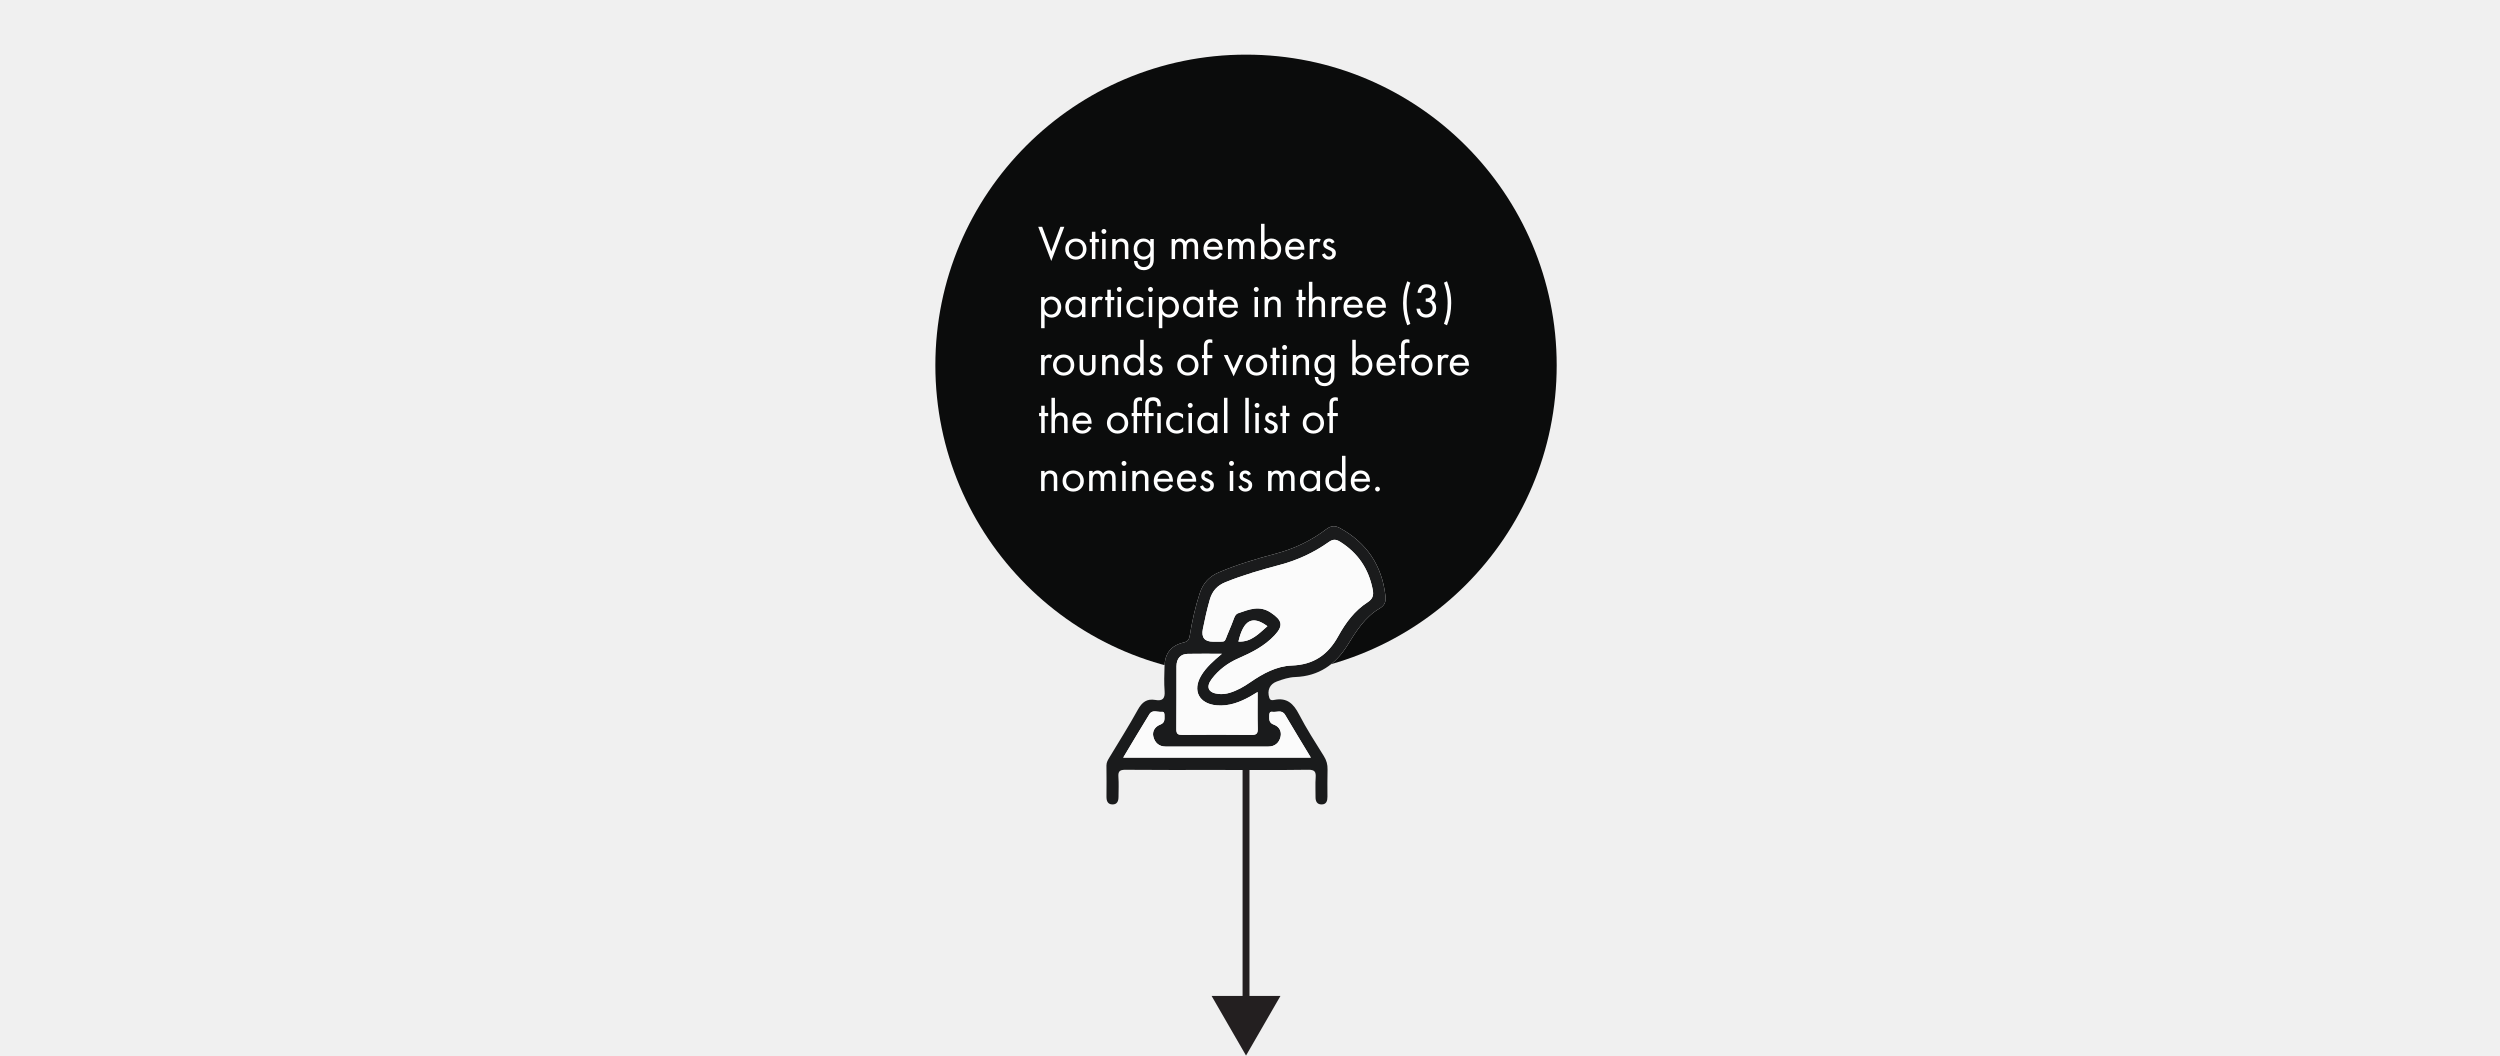
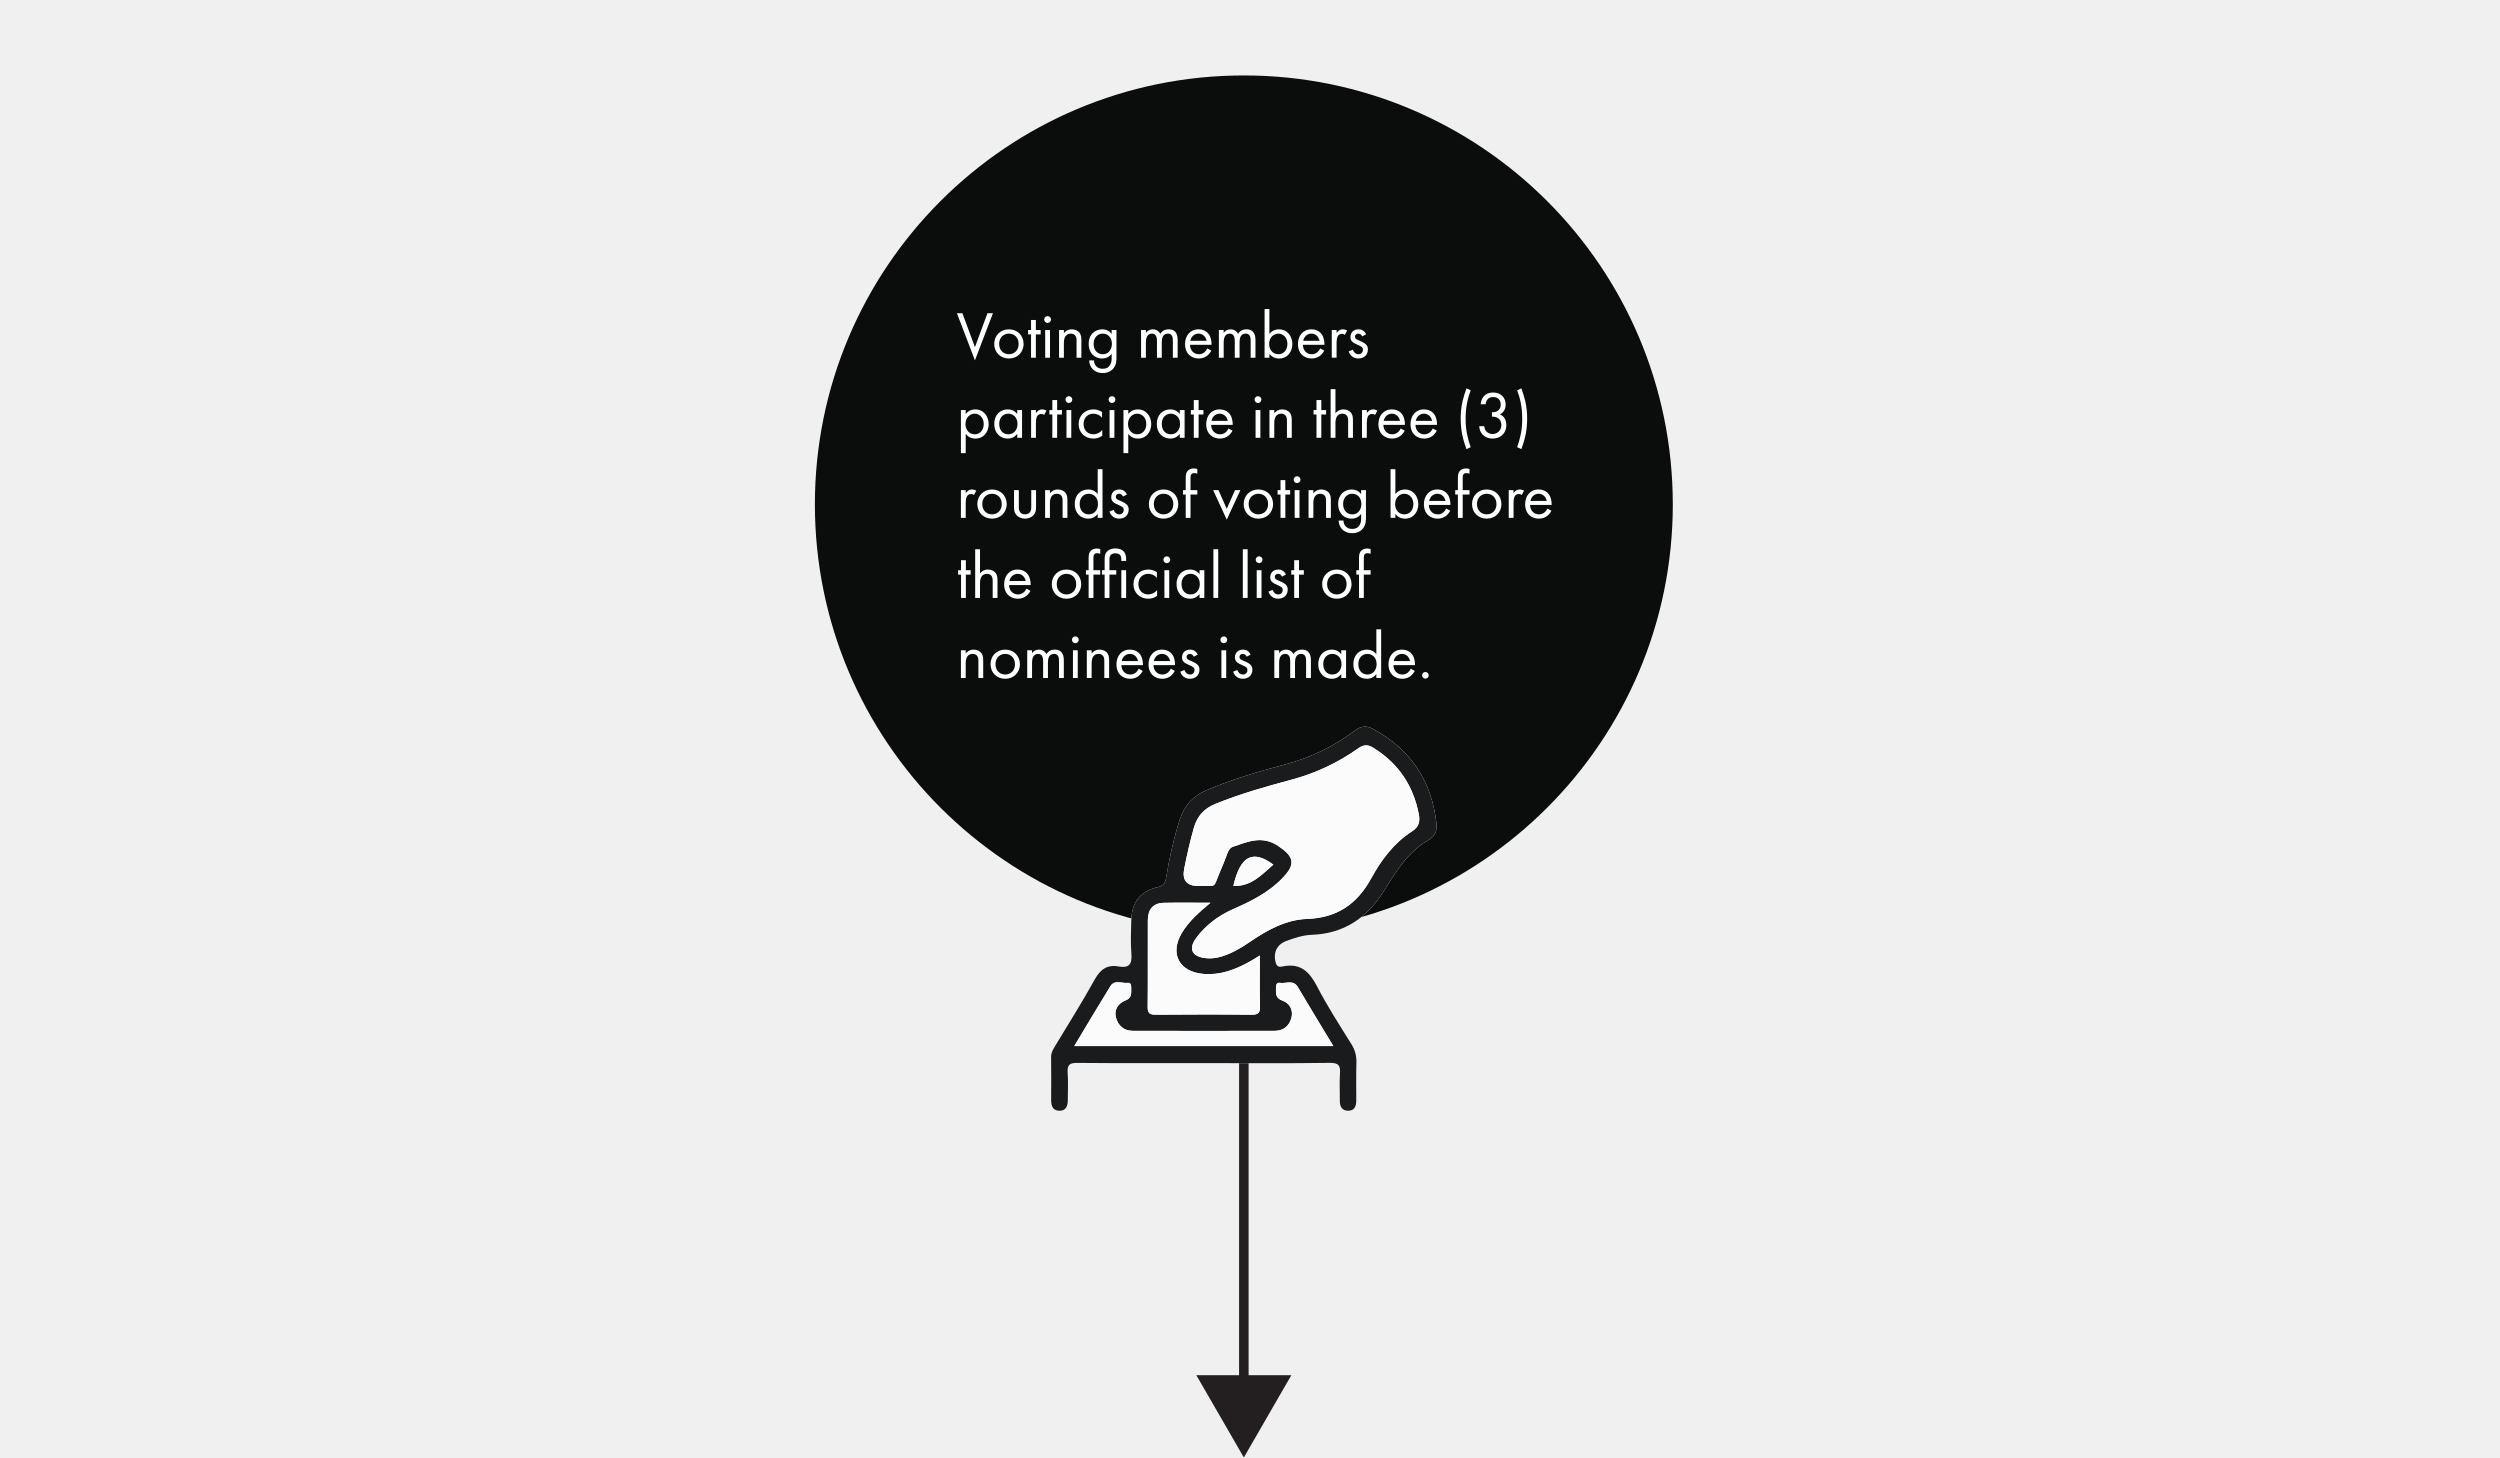
- <svg xmlns="http://www.w3.org/2000/svg" id="Layer_1" data-name="Layer 1" viewBox="0 0 724.248 305.797">
+ <svg xmlns="http://www.w3.org/2000/svg" id="Layer_1" data-name="Layer 1" viewBox="100 0 524.529 305.797">
  <g>
    <line x1="360.973" y1="121.376" x2="360.973" y2="291.444" fill="none" stroke="#231f20" stroke-miterlimit="10" stroke-width="2" />
    <polygon points="351 288.526 360.973 305.797 370.945 288.526 351 288.526" fill="#231f20" />
  </g>
  <circle cx="360.973" cy="105.828" r="90" fill="#0b0c0c" />
  <g>
    <path d="M352.605,223.055c8.783,0,17.567,.074,26.348-.057,1.942-.029,2.315,.596,2.189,2.305-.135,1.839-.01,3.696-.037,5.544-.019,1.25,.403,2.203,1.765,2.201,1.41-.003,1.701-1.058,1.699-2.254-.005-2.619-.044-5.239,.028-7.857,.039-1.438-.293-2.659-1.071-3.901-2.487-3.977-5.039-7.933-7.191-12.092-1.586-3.065-3.465-4.921-7.124-4.195-.503,.1-1.206,.279-1.491-.613-.677-2.117,.105-3.943,2.162-4.705,1.734-.643,3.499-1.229,5.366-1.297,6.755-.243,11.626-3.598,15.099-9.184,2.531-4.072,5.035-8.172,9.309-10.673,1.52-.89,1.904-2.002,1.718-3.619-1.017-8.829-5.387-15.379-13.181-19.667-1.454-.8-2.606-.72-3.989,.33-4.392,3.335-9.28,5.66-14.648,7.085-5.568,1.479-11.096,3.121-16.422,5.389-2.829,1.205-4.601,3.132-5.558,6.04-1.328,4.036-2.226,8.163-2.912,12.338-.19,1.153-.559,1.671-1.736,1.953-3.689,.884-5.465,3.135-5.569,6.899-.066,2.386-.164,4.788,.024,7.161,.169,2.123-.546,2.972-2.637,2.591-2.474-.451-3.901,.62-5.105,2.804-2.598,4.713-5.484,9.267-8.263,13.878-.438,.726-.856,1.414-.844,2.33,.042,3.004,.029,6.009,.01,9.013-.008,1.223,.347,2.221,1.721,2.247,1.396,.026,1.771-.997,1.775-2.202,.007-1.926,.108-3.86-.03-5.776-.115-1.604,.366-2.079,2.018-2.063,8.859,.085,17.72,.04,26.58,.046Z" fill="#fefefe" />
    <path d="M352.605,223.053c-8.86-.003-17.72,.042-26.58-.043-1.652-.016-2.133,.459-2.018,2.063,.138,1.916,.036,3.85,.03,5.776-.004,1.205-.38,2.228-1.775,2.202-1.374-.026-1.729-1.024-1.721-2.247,.019-3.004,.031-6.009-.01-9.013-.013-.917,.406-1.604,.844-2.33,2.779-4.612,5.665-9.166,8.263-13.878,1.204-2.184,2.631-3.255,5.105-2.804,2.091,.381,2.806-.467,2.637-2.591-.189-2.373-.09-4.774-.024-7.161,.104-3.764,1.881-6.015,5.569-6.899,1.178-.282,1.547-.8,1.736-1.953,.686-4.174,1.584-8.302,2.912-12.338,.957-2.908,2.729-4.835,5.558-6.04,5.327-2.268,10.854-3.91,16.422-5.389,5.368-1.425,10.256-3.75,14.648-7.085,1.383-1.05,2.535-1.13,3.989-.33,7.794,4.288,12.164,10.838,13.181,19.667,.186,1.617-.198,2.729-1.718,3.619-4.274,2.501-6.778,6.602-9.309,10.673-3.473,5.586-8.343,8.941-15.099,9.184-1.867,.067-3.632,.654-5.366,1.297-2.057,.762-2.839,2.588-2.162,4.705,.285,.892,.989,.713,1.491,.613,3.659-.727,5.538,1.13,7.124,4.195,2.152,4.158,4.704,8.115,7.191,12.092,.777,1.243,1.11,2.463,1.071,3.901-.071,2.617-.033,5.238-.028,7.857,.002,1.195-.288,2.251-1.699,2.254-1.362,.003-1.784-.951-1.765-2.201,.028-1.849-.098-3.706,.037-5.544,.126-1.709-.247-2.334-2.189-2.305-8.781,.131-17.565,.057-26.348,.055Zm-1.177-37.164c4.186-.125,2.94,.675,4.569-3.033,.525-1.195,1-2.414,1.453-3.639,.25-.676,.546-1.325,1.25-1.565,3.138-1.069,6.13-2.412,9.503-.143,3.216,2.163,3.705,3.711,1.038,6.554-2.903,3.096-6.61,4.975-10.43,6.642-3.099,1.352-5.724,3.309-7.763,5.992-1.798,2.368-.995,4.052,2.009,4.345,1.076,.105,2.13-.021,3.187-.342,2.166-.658,4.083-1.761,5.927-3.034,3.657-2.524,7.646-4.707,12.052-4.863,6.358-.226,10.522-3.153,13.459-8.498,2.13-3.878,4.756-7.419,8.528-9.848,1.522-.98,1.769-2.078,1.465-3.647-1.161-5.986-4.263-10.614-9.454-13.86-1.177-.736-2.033-.802-3.262,.07-4.293,3.045-8.993,5.244-14.119,6.608-5.342,1.421-10.662,2.946-15.808,5.024-2.409,.973-3.85,2.581-4.561,5.079-.801,2.815-1.441,5.657-2.009,8.522q-.723,3.643,2.964,3.636Zm12.905,14.587c-.919,.554-1.546,.961-2.2,1.321-3.007,1.659-6.142,2.85-9.667,2.543-5.111-.445-7.101-4.287-4.477-8.643,1.433-2.379,3.49-4.195,5.983-6.289-3.61,0-6.73-.048-9.848,.017-2.111,.044-3.284,1.324-3.297,3.594-.034,6.082,.039,12.165-.035,18.246-.017,1.396,.499,1.637,1.733,1.628,6.698-.05,13.397-.07,20.095,.008,1.498,.017,1.779-.512,1.742-1.868-.093-3.384-.031-6.773-.031-10.557Zm15.415,18.998c-2.604-4.317-5.054-8.31-7.428-12.347-.976-1.66-2.479-.703-3.741-.912-.725-.12-.868,.425-.865,1.037,.004,1.131-.193,2.148,1.378,2.702,1.437,.507,2.296,1.897,1.872,3.56-.447,1.75-1.693,2.763-3.519,2.768-9.936,.028-19.871,.024-29.807-.001-1.86-.005-3.064-1.115-3.505-2.812-.426-1.64,.497-2.979,1.934-3.527,1.428-.544,1.28-1.51,1.276-2.564-.002-.535,.013-1.242-.75-1.156-1.221,.138-2.738-.731-3.615,.685-2.532,4.089-4.975,8.232-7.579,12.565h54.348Zm-20.978-33.606c3.746,.177,5.921-2.33,8.393-4.458-4.35-3.21-6.931-1.824-8.393,4.458Z" fill="#1a1b1c" />
    <path d="M351.429,185.888q-3.681,.007-2.964-3.636c.568-2.864,1.208-5.707,2.009-8.522,.711-2.498,2.152-4.106,4.561-5.079,5.146-2.078,10.465-3.603,15.808-5.024,5.126-1.364,9.826-3.563,14.119-6.608,1.229-.872,2.085-.806,3.262-.07,5.191,3.246,8.293,7.874,9.454,13.86,.304,1.569,.058,2.666-1.465,3.647-3.772,2.429-6.398,5.971-8.528,9.848-2.936,5.345-7.101,8.273-13.459,8.498-4.406,.156-8.395,2.338-12.052,4.863-1.844,1.273-3.761,2.376-5.927,3.034-1.057,.321-2.111,.447-3.187,.342-3.004-.293-3.808-1.978-2.009-4.345,2.038-2.683,4.664-4.64,7.763-5.992,3.819-1.667,7.527-3.546,10.43-6.642,2.666-2.844,2.177-4.392-1.038-6.554-3.373-2.269-6.365-.926-9.503,.143-.704,.24-1.001,.889-1.25,1.565-.452,1.225-.927,2.444-1.453,3.639-1.63,3.708-.383,2.909-4.569,3.033Z" fill="#fbfbfb" />
    <path d="M364.333,200.475c0,3.784-.062,7.173,.031,10.557,.037,1.357-.244,1.886-1.742,1.868-6.698-.078-13.397-.058-20.095-.008-1.234,.009-1.75-.232-1.733-1.628,.074-6.081,.001-12.164,.035-18.246,.013-2.27,1.186-3.55,3.297-3.594,3.118-.065,6.238-.017,9.848-.017-2.493,2.094-4.55,3.909-5.983,6.289-2.624,4.356-.634,8.197,4.477,8.643,3.525,.307,6.66-.884,9.667-2.543,.653-.36,1.28-.767,2.2-1.321Z" fill="#fbfbfb" />
    <path d="M379.748,219.473h-54.348c2.604-4.333,5.047-8.476,7.579-12.565,.877-1.416,2.394-.547,3.615-.685,.762-.086,.748,.621,.75,1.156,.004,1.053,.152,2.019-1.276,2.564-1.437,.548-2.361,1.887-1.934,3.527,.441,1.697,1.646,2.807,3.505,2.812,9.936,.025,19.871,.029,29.807,.001,1.826-.005,3.072-1.018,3.519-2.768,.424-1.663-.435-3.053-1.872-3.56-1.571-.555-1.373-1.571-1.378-2.702-.002-.612,.141-1.157,.865-1.037,1.261,.209,2.764-.748,3.741,.912,2.374,4.037,4.824,8.03,7.428,12.347Z" fill="#fbfbfb" />
    <path d="M358.77,185.868c1.462-6.282,4.043-7.669,8.393-4.458-2.472,2.128-4.646,4.635-8.393,4.458Z" fill="#fbfbfb" />
  </g>
  <g>
    <path d="M301.919,65.708l2.634,7.13,2.633-7.13h1.148l-3.781,9.903-3.782-9.903h1.148Z" fill="#fff" />
    <path d="M308.597,72.165c0-1.765,1.303-3.067,3.082-3.067s3.082,1.303,3.082,3.067-1.317,3.054-3.082,3.054-3.082-1.289-3.082-3.054Zm1.037,0c0,1.429,1.009,2.157,2.045,2.157,1.051,0,2.045-.742,2.045-2.157,0-1.429-.98-2.171-2.045-2.171s-2.045,.756-2.045,2.171Z" fill="#fff" />
    <path d="M317.334,70.162v4.889h-1.009v-4.889h-.616v-.925h.616v-2.101h1.009v2.101h1.009v.925h-1.009Z" fill="#fff" />
    <path d="M319.798,66.324c.392,0,.714,.322,.714,.714,0,.393-.322,.715-.714,.715-.393,0-.715-.322-.715-.715,0-.392,.322-.714,.715-.714Zm.504,2.913v5.813h-1.009v-5.813h1.009Z" fill="#fff" />
    <path d="M322.205,69.237h1.009v.673c.183-.238,.7-.812,1.667-.812,.687,0,1.316,.28,1.667,.799,.294,.434,.336,.91,.336,1.555v3.6h-1.009v-3.572c0-.35-.027-.756-.266-1.064-.196-.252-.504-.42-.952-.42-.351,0-.729,.098-1.023,.448-.392,.462-.42,1.148-.42,1.568v3.04h-1.009v-5.813Z" fill="#fff" />
    <path d="M333.24,69.237h1.008v5.674c0,.63,0,1.526-.56,2.283-.435,.588-1.233,1.078-2.325,1.078-.995,0-1.682-.393-2.073-.784-.393-.393-.757-1.022-.757-1.877h.995c0,.49,.195,.924,.448,1.204,.42,.463,.952,.561,1.4,.561,.714,0,1.205-.252,1.541-.812,.294-.477,.322-.994,.322-1.484v-.841c-.337,.435-.967,.98-1.989,.98-.854,0-1.541-.336-1.989-.784-.393-.393-.841-1.121-.841-2.298,0-1.134,.421-1.835,.841-2.255,.49-.477,1.205-.784,1.989-.784,.854,0,1.526,.364,1.989,.967v-.827Zm-3.194,1.303c-.49,.505-.588,1.121-.588,1.597,0,.505,.098,1.191,.658,1.709,.322,.295,.715,.477,1.247,.477s.952-.168,1.274-.49c.393-.378,.658-.994,.658-1.681s-.252-1.289-.616-1.639c-.322-.322-.799-.519-1.316-.519-.616,0-1.037,.266-1.317,.546Z" fill="#fff" />
    <path d="M339.411,69.237h1.009v.616c.322-.476,.826-.756,1.443-.756,1.05,0,1.471,.742,1.582,.938,.561-.883,1.359-.938,1.751-.938,1.724,0,1.892,1.442,1.892,2.27v3.684h-1.009v-3.53c0-.658-.084-1.526-1.036-1.526-1.163,0-1.289,1.12-1.289,1.821v3.235h-1.009v-3.446c0-.406,.015-1.61-1.051-1.61-1.148,0-1.274,1.19-1.274,1.891v3.166h-1.009v-5.813Z" fill="#fff" />
    <path d="M354.156,73.566c-.168,.321-.42,.672-.715,.938-.532,.476-1.19,.714-1.933,.714-1.4,0-2.872-.883-2.872-3.039,0-1.737,1.065-3.082,2.816-3.082,1.134,0,1.849,.561,2.198,1.064,.364,.519,.575,1.415,.547,2.186h-4.524c.014,1.204,.841,1.975,1.849,1.975,.477,0,.854-.14,1.19-.42,.267-.225,.477-.519,.603-.799l.841,.463Zm-.995-2.06c-.168-.91-.854-1.513-1.708-1.513s-1.556,.645-1.709,1.513h3.417Z" fill="#fff" />
    <path d="M355.734,69.237h1.009v.616c.322-.476,.826-.756,1.443-.756,1.05,0,1.471,.742,1.582,.938,.561-.883,1.359-.938,1.751-.938,1.724,0,1.892,1.442,1.892,2.27v3.684h-1.009v-3.53c0-.658-.084-1.526-1.036-1.526-1.163,0-1.289,1.12-1.289,1.821v3.235h-1.009v-3.446c0-.406,.015-1.61-1.051-1.61-1.148,0-1.274,1.19-1.274,1.891v3.166h-1.009v-5.813Z" fill="#fff" />
    <path d="M366.333,75.051h-1.009v-10.212h1.009v5.211c.687-.854,1.569-.952,1.989-.952,1.821,0,2.829,1.513,2.829,3.082,0,1.597-1.022,3.039-2.787,3.039-.938,0-1.597-.42-2.031-.98v.812Zm3.782-2.871c0-1.43-.967-2.186-1.905-2.186s-1.933,.771-1.933,2.171c0,1.19,.756,2.157,1.947,2.157,1.176,0,1.891-.98,1.891-2.143Z" fill="#fff" />
    <path d="M377.844,73.566c-.168,.321-.42,.672-.715,.938-.532,.476-1.19,.714-1.933,.714-1.4,0-2.872-.883-2.872-3.039,0-1.737,1.065-3.082,2.816-3.082,1.134,0,1.849,.561,2.198,1.064,.364,.519,.575,1.415,.547,2.186h-4.524c.014,1.204,.841,1.975,1.849,1.975,.477,0,.854-.14,1.19-.42,.267-.225,.477-.519,.603-.799l.841,.463Zm-.995-2.06c-.168-.91-.854-1.513-1.708-1.513s-1.556,.645-1.709,1.513h3.417Z" fill="#fff" />
    <path d="M379.422,69.237h1.009v.631c.099-.154,.532-.771,1.316-.771,.309,0,.645,.112,.896,.238l-.476,.91c-.225-.154-.435-.196-.589-.196-.406,0-.658,.168-.812,.364-.168,.225-.336,.616-.336,1.569v3.067h-1.009v-5.813Z" fill="#fff" />
    <path d="M385.807,70.582c-.14-.336-.435-.588-.812-.588-.364,0-.7,.21-.7,.658,0,.42,.28,.546,.938,.826,.841,.351,1.232,.616,1.457,.896,.252,.309,.308,.616,.308,.938,0,1.219-.882,1.905-2.003,1.905-.238,0-1.541-.028-2.031-1.484l.869-.364c.111,.308,.448,.952,1.177,.952,.658,0,.952-.49,.952-.925,0-.546-.393-.728-.938-.966-.7-.309-1.148-.532-1.415-.854-.224-.28-.266-.561-.266-.854,0-1.022,.714-1.625,1.694-1.625,.309,0,1.135,.056,1.597,1.051l-.826,.434Z" fill="#fff" />
    <path d="M302.619,95.072h-1.009v-9.035h1.009v.812c.687-.854,1.569-.952,1.989-.952,1.821,0,2.829,1.513,2.829,3.082,0,1.597-1.022,3.039-2.787,3.039-.938,0-1.597-.42-2.031-.98v4.034Zm3.782-6.093c0-1.43-.967-2.186-1.905-2.186s-1.933,.771-1.933,2.171c0,1.19,.756,2.157,1.947,2.157,1.176,0,1.891-.98,1.891-2.143Z" fill="#fff" />
    <path d="M313.43,86.037h1.008v5.813h-1.008v-.812c-.337,.435-.967,.98-1.989,.98-1.471,0-2.83-1.036-2.83-3.081,0-2.004,1.345-3.04,2.83-3.04,1.12,0,1.723,.616,1.989,.967v-.827Zm-3.782,2.9c0,1.246,.7,2.185,1.905,2.185,1.232,0,1.933-1.022,1.933-2.171,0-1.499-1.036-2.157-1.933-2.157-.995,0-1.905,.729-1.905,2.144Z" fill="#fff" />
    <path d="M316.339,86.037h1.009v.631c.099-.154,.532-.771,1.316-.771,.309,0,.645,.112,.896,.238l-.476,.91c-.225-.154-.435-.196-.589-.196-.406,0-.658,.168-.812,.364-.168,.225-.336,.616-.336,1.569v3.067h-1.009v-5.813Z" fill="#fff" />
    <path d="M321.8,86.962v4.889h-1.009v-4.889h-.616v-.925h.616v-2.101h1.009v2.101h1.009v.925h-1.009Z" fill="#fff" />
    <path d="M324.264,83.124c.392,0,.714,.322,.714,.714,0,.393-.322,.715-.714,.715-.393,0-.715-.322-.715-.715,0-.392,.322-.714,.715-.714Zm.504,2.913v5.813h-1.009v-5.813h1.009Z" fill="#fff" />
    <path d="M331.224,87.662c-.532-.672-1.303-.868-1.821-.868-1.078,0-2.059,.756-2.059,2.171s1.009,2.157,2.045,2.157c.603,0,1.345-.266,1.877-.91v1.204c-.63,.463-1.303,.603-1.849,.603-1.808,0-3.11-1.288-3.11-3.039,0-1.779,1.317-3.082,3.11-3.082,.924,0,1.526,.364,1.807,.561v1.204Z" fill="#fff" />
    <path d="M333.308,83.124c.392,0,.714,.322,.714,.714,0,.393-.322,.715-.714,.715-.393,0-.715-.322-.715-.715,0-.392,.322-.714,.715-.714Zm.504,2.913v5.813h-1.009v-5.813h1.009Z" fill="#fff" />
    <path d="M336.724,95.072h-1.009v-9.035h1.009v.812c.687-.854,1.569-.952,1.989-.952,1.821,0,2.829,1.513,2.829,3.082,0,1.597-1.022,3.039-2.787,3.039-.938,0-1.597-.42-2.031-.98v4.034Zm3.782-6.093c0-1.43-.967-2.186-1.905-2.186s-1.933,.771-1.933,2.171c0,1.19,.756,2.157,1.947,2.157,1.176,0,1.891-.98,1.891-2.143Z" fill="#fff" />
    <path d="M347.534,86.037h1.008v5.813h-1.008v-.812c-.337,.435-.967,.98-1.989,.98-1.471,0-2.83-1.036-2.83-3.081,0-2.004,1.345-3.04,2.83-3.04,1.12,0,1.723,.616,1.989,.967v-.827Zm-3.782,2.9c0,1.246,.7,2.185,1.905,2.185,1.232,0,1.933-1.022,1.933-2.171,0-1.499-1.036-2.157-1.933-2.157-.995,0-1.905,.729-1.905,2.144Z" fill="#fff" />
    <path d="M351.48,86.962v4.889h-1.009v-4.889h-.616v-.925h.616v-2.101h1.009v2.101h1.009v.925h-1.009Z" fill="#fff" />
    <path d="M358.595,90.366c-.168,.321-.42,.672-.715,.938-.532,.476-1.19,.714-1.933,.714-1.4,0-2.872-.883-2.872-3.039,0-1.737,1.065-3.082,2.816-3.082,1.134,0,1.849,.561,2.199,1.064,.363,.519,.574,1.415,.546,2.186h-4.524c.014,1.204,.84,1.975,1.849,1.975,.477,0,.854-.14,1.19-.42,.267-.225,.477-.519,.603-.799l.841,.463Zm-.995-2.06c-.168-.91-.854-1.513-1.708-1.513-.854,0-1.556,.645-1.709,1.513h3.417Z" fill="#fff" />
    <path d="M363.939,83.124c.392,0,.714,.322,.714,.714,0,.393-.322,.715-.714,.715-.393,0-.715-.322-.715-.715,0-.392,.322-.714,.715-.714Zm.504,2.913v5.813h-1.009v-5.813h1.009Z" fill="#fff" />
    <path d="M366.347,86.037h1.009v.673c.183-.238,.7-.812,1.667-.812,.687,0,1.316,.28,1.667,.798,.294,.435,.336,.911,.336,1.556v3.6h-1.009v-3.572c0-.35-.027-.756-.266-1.064-.196-.252-.504-.42-.952-.42-.351,0-.729,.098-1.023,.448-.392,.462-.42,1.148-.42,1.568v3.04h-1.009v-5.813Z" fill="#fff" />
    <path d="M377.226,86.962v4.889h-1.009v-4.889h-.616v-.925h.616v-2.101h1.009v2.101h1.009v.925h-1.009Z" fill="#fff" />
    <path d="M379.185,81.638h1.009v5.071c.183-.238,.7-.812,1.667-.812,.687,0,1.316,.28,1.667,.798,.294,.435,.336,.911,.336,1.556v3.6h-1.009v-3.572c0-.35-.027-.756-.266-1.064-.196-.252-.504-.42-.952-.42-.351,0-.729,.098-1.023,.448-.392,.462-.42,1.148-.42,1.568v3.04h-1.009v-10.212Z" fill="#fff" />
    <path d="M385.765,86.037h1.009v.631c.099-.154,.532-.771,1.316-.771,.309,0,.645,.112,.896,.238l-.476,.91c-.225-.154-.435-.196-.589-.196-.406,0-.658,.168-.812,.364-.168,.225-.336,.616-.336,1.569v3.067h-1.009v-5.813Z" fill="#fff" />
    <path d="M394.728,90.366c-.168,.321-.42,.672-.715,.938-.532,.476-1.19,.714-1.933,.714-1.4,0-2.872-.883-2.872-3.039,0-1.737,1.065-3.082,2.816-3.082,1.134,0,1.849,.561,2.199,1.064,.363,.519,.574,1.415,.546,2.186h-4.524c.014,1.204,.84,1.975,1.849,1.975,.477,0,.854-.14,1.19-.42,.267-.225,.477-.519,.603-.799l.841,.463Zm-.995-2.06c-.168-.91-.854-1.513-1.708-1.513-.854,0-1.556,.645-1.709,1.513h3.417Z" fill="#fff" />
    <path d="M401.461,90.366c-.168,.321-.42,.672-.715,.938-.532,.476-1.19,.714-1.933,.714-1.4,0-2.872-.883-2.872-3.039,0-1.737,1.065-3.082,2.816-3.082,1.134,0,1.849,.561,2.198,1.064,.364,.519,.575,1.415,.547,2.186h-4.524c.014,1.204,.841,1.975,1.849,1.975,.477,0,.854-.14,1.19-.42,.267-.225,.477-.519,.603-.799l.841,.463Zm-.995-2.06c-.168-.91-.854-1.513-1.708-1.513s-1.556,.645-1.709,1.513h3.417Z" fill="#fff" />
    <path d="M408.57,81.891c-.252,.658-.519,1.471-.714,2.423-.253,1.219-.351,2.312-.351,3.53,0,1.148,.07,2.157,.336,3.418,.183,.91,.435,1.751,.729,2.562l-.883,.406c-.616-1.61-.882-2.941-.924-3.165-.196-1.037-.294-2.214-.294-3.25,0-.938,.069-2.241,.392-3.642,.21-.896,.547-1.947,.826-2.689l.883,.406Z" fill="#fff" />
    <path d="M410.67,84.818c.027-.518,.195-.994,.434-1.372,.616-.967,1.611-1.093,2.171-1.093,1.766,0,2.634,1.232,2.634,2.521,0,.672-.252,1.597-1.204,2.073,.321,.126,1.345,.644,1.345,2.255,0,1.751-1.275,2.815-2.872,2.815-.967,0-2.101-.406-2.605-1.61-.14-.337-.196-.645-.21-.98h1.036c.042,.336,.154,.686,.337,.938,.308,.448,.854,.7,1.442,.7,1.037,0,1.835-.854,1.835-1.892,0-.532-.21-1.246-.925-1.568-.294-.141-.7-.21-1.064-.196v-.925c.364,.028,.771-.042,1.064-.195,.295-.154,.785-.547,.785-1.388,0-.826-.448-1.597-1.598-1.597-.378,0-.84,.07-1.204,.532-.183,.238-.336,.589-.364,.98h-1.036Z" fill="#fff" />
    <path d="M419.196,81.485c.28,.742,.616,1.793,.826,2.689,.322,1.4,.393,2.703,.393,3.642,0,1.036-.099,2.213-.295,3.25-.042,.224-.308,1.555-.924,3.165l-.883-.406c.294-.812,.546-1.652,.729-2.562,.266-1.261,.336-2.27,.336-3.418,0-1.219-.098-2.312-.35-3.53-.196-.952-.463-1.765-.715-2.423l.883-.406Z" fill="#fff" />
    <path d="M301.61,102.837h1.009v.631c.099-.154,.532-.771,1.316-.771,.309,0,.645,.112,.896,.238l-.476,.91c-.225-.154-.435-.196-.589-.196-.406,0-.658,.168-.812,.364-.168,.225-.336,.616-.336,1.569v3.067h-1.009v-5.813Z" fill="#fff" />
    <path d="M305.054,105.764c0-1.765,1.303-3.067,3.082-3.067s3.082,1.303,3.082,3.067-1.317,3.054-3.082,3.054-3.082-1.289-3.082-3.054Zm1.037,0c0,1.429,1.009,2.157,2.045,2.157,1.051,0,2.045-.742,2.045-2.157,0-1.429-.98-2.171-2.045-2.171s-2.045,.756-2.045,2.171Z" fill="#fff" />
    <path d="M313.763,106.227c0,.405,0,.882,.28,1.246,.154,.196,.462,.448,1.022,.448s.868-.252,1.022-.448c.28-.364,.28-.841,.28-1.246v-3.391h1.009v3.502c0,.715-.07,1.247-.532,1.751-.519,.547-1.205,.729-1.779,.729s-1.261-.182-1.779-.729c-.462-.504-.532-1.036-.532-1.751v-3.502h1.009v3.391Z" fill="#fff" />
    <path d="M319.277,102.837h1.009v.673c.183-.238,.7-.812,1.667-.812,.687,0,1.316,.28,1.667,.799,.294,.434,.336,.91,.336,1.555v3.6h-1.009v-3.572c0-.35-.027-.756-.266-1.064-.196-.252-.504-.42-.952-.42-.351,0-.729,.098-1.023,.448-.392,.462-.42,1.148-.42,1.568v3.04h-1.009v-5.813Z" fill="#fff" />
    <path d="M330.312,98.438h1.008v10.212h-1.008v-.812c-.337,.435-.967,.98-1.989,.98-1.471,0-2.83-1.036-2.83-3.082,0-2.003,1.345-3.039,2.83-3.039,1.12,0,1.723,.616,1.989,.967v-5.226Zm-3.782,7.298c0,1.247,.7,2.186,1.905,2.186,1.232,0,1.933-1.022,1.933-2.171,0-1.499-1.036-2.157-1.933-2.157-.995,0-1.905,.729-1.905,2.143Z" fill="#fff" />
    <path d="M335.617,104.181c-.14-.336-.435-.588-.812-.588-.364,0-.7,.21-.7,.658,0,.42,.28,.546,.938,.826,.841,.351,1.232,.616,1.457,.896,.252,.309,.308,.616,.308,.938,0,1.219-.882,1.905-2.003,1.905-.238,0-1.541-.028-2.031-1.484l.869-.364c.111,.308,.448,.952,1.177,.952,.658,0,.952-.49,.952-.925,0-.546-.393-.728-.938-.966-.7-.309-1.148-.532-1.415-.854-.224-.28-.266-.561-.266-.854,0-1.022,.714-1.625,1.694-1.625,.309,0,1.135,.056,1.597,1.051l-.826,.434Z" fill="#fff" />
    <path d="M341.047,105.764c0-1.765,1.303-3.067,3.082-3.067s3.082,1.303,3.082,3.067-1.317,3.054-3.082,3.054-3.082-1.289-3.082-3.054Zm1.037,0c0,1.429,1.009,2.157,2.045,2.157,1.051,0,2.045-.742,2.045-2.157,0-1.429-.98-2.171-2.045-2.171s-2.045,.756-2.045,2.171Z" fill="#fff" />
    <path d="M349.784,103.761v4.889h-1.009v-4.889h-.561v-.925h.561v-2.535c0-.532,.042-1.204,.561-1.639,.28-.238,.7-.378,1.162-.378,.364,0,.603,.084,.715,.126v.98c-.21-.084-.448-.126-.658-.126-.225,0-.49,.056-.645,.308-.126,.21-.126,.532-.126,.841v2.423h1.429v.925h-1.429Z" fill="#fff" />
    <path d="M355.649,102.837l1.737,3.923,1.737-3.923h1.12l-2.857,6.191-2.857-6.191h1.12Z" fill="#fff" />
    <path d="M360.94,105.764c0-1.765,1.303-3.067,3.082-3.067s3.082,1.303,3.082,3.067-1.317,3.054-3.082,3.054-3.082-1.289-3.082-3.054Zm1.037,0c0,1.429,1.009,2.157,2.045,2.157,1.051,0,2.045-.742,2.045-2.157,0-1.429-.98-2.171-2.045-2.171s-2.045,.756-2.045,2.171Z" fill="#fff" />
    <path d="M369.678,103.761v4.889h-1.009v-4.889h-.616v-.925h.616v-2.101h1.009v2.101h1.009v.925h-1.009Z" fill="#fff" />
    <path d="M372.142,99.924c.392,0,.714,.322,.714,.714,0,.393-.322,.715-.714,.715-.393,0-.715-.322-.715-.715,0-.392,.322-.714,.715-.714Zm.504,2.913v5.813h-1.009v-5.813h1.009Z" fill="#fff" />
    <path d="M374.549,102.837h1.009v.673c.183-.238,.7-.812,1.667-.812,.687,0,1.316,.28,1.667,.799,.294,.434,.336,.91,.336,1.555v3.6h-1.009v-3.572c0-.35-.027-.756-.266-1.064-.196-.252-.504-.42-.952-.42-.351,0-.729,.098-1.023,.448-.392,.462-.42,1.148-.42,1.568v3.04h-1.009v-5.813Z" fill="#fff" />
    <path d="M385.584,102.837h1.008v5.674c0,.63,0,1.526-.56,2.283-.435,.588-1.233,1.078-2.325,1.078-.995,0-1.682-.393-2.073-.784-.393-.393-.757-1.022-.757-1.877h.995c0,.49,.195,.924,.448,1.204,.42,.463,.952,.561,1.4,.561,.714,0,1.205-.252,1.541-.812,.294-.477,.322-.994,.322-1.484v-.841c-.337,.435-.967,.98-1.989,.98-.854,0-1.541-.336-1.989-.784-.393-.393-.841-1.121-.841-2.298,0-1.134,.421-1.835,.841-2.255,.49-.477,1.205-.784,1.989-.784,.854,0,1.526,.364,1.989,.967v-.827Zm-3.194,1.303c-.49,.505-.588,1.121-.588,1.597,0,.505,.098,1.191,.658,1.709,.322,.295,.715,.477,1.247,.477s.952-.168,1.274-.49c.393-.378,.658-.994,.658-1.681s-.252-1.289-.616-1.639c-.322-.322-.799-.519-1.316-.519-.616,0-1.037,.266-1.317,.546Z" fill="#fff" />
    <path d="M392.764,108.65h-1.009v-10.212h1.009v5.211c.687-.854,1.569-.952,1.989-.952,1.821,0,2.829,1.513,2.829,3.082,0,1.597-1.022,3.039-2.787,3.039-.938,0-1.597-.42-2.031-.98v.812Zm3.782-2.871c0-1.43-.967-2.186-1.905-2.186s-1.933,.771-1.933,2.171c0,1.19,.756,2.157,1.947,2.157,1.176,0,1.891-.98,1.891-2.143Z" fill="#fff" />
    <path d="M404.274,107.166c-.168,.321-.42,.672-.715,.938-.532,.476-1.19,.714-1.933,.714-1.4,0-2.872-.883-2.872-3.039,0-1.737,1.065-3.082,2.816-3.082,1.134,0,1.849,.561,2.199,1.064,.363,.519,.574,1.415,.546,2.186h-4.524c.014,1.204,.84,1.975,1.849,1.975,.477,0,.854-.14,1.19-.42,.267-.225,.477-.519,.603-.799l.841,.463Zm-.995-2.06c-.168-.91-.854-1.513-1.708-1.513-.854,0-1.556,.645-1.709,1.513h3.417Z" fill="#fff" />
    <path d="M406.89,103.761v4.889h-1.009v-4.889h-.561v-.925h.561v-2.535c0-.532,.042-1.204,.561-1.639,.28-.238,.7-.378,1.162-.378,.364,0,.603,.084,.715,.126v.98c-.21-.084-.448-.126-.658-.126-.225,0-.49,.056-.645,.308-.126,.21-.126,.532-.126,.841v2.423h1.429v.925h-1.429Z" fill="#fff" />
    <path d="M408.849,105.764c0-1.765,1.303-3.067,3.082-3.067s3.082,1.303,3.082,3.067-1.317,3.054-3.082,3.054-3.082-1.289-3.082-3.054Zm1.037,0c0,1.429,1.009,2.157,2.045,2.157,1.051,0,2.045-.742,2.045-2.157,0-1.429-.98-2.171-2.045-2.171s-2.045,.756-2.045,2.171Z" fill="#fff" />
    <path d="M416.549,102.837h1.009v.631c.099-.154,.532-.771,1.316-.771,.309,0,.645,.112,.896,.238l-.476,.91c-.225-.154-.435-.196-.589-.196-.406,0-.658,.168-.812,.364-.168,.225-.336,.616-.336,1.569v3.067h-1.009v-5.813Z" fill="#fff" />
    <path d="M425.512,107.166c-.168,.321-.42,.672-.715,.938-.532,.476-1.19,.714-1.933,.714-1.4,0-2.872-.883-2.872-3.039,0-1.737,1.065-3.082,2.816-3.082,1.134,0,1.849,.561,2.198,1.064,.364,.519,.575,1.415,.547,2.186h-4.524c.014,1.204,.841,1.975,1.849,1.975,.477,0,.854-.14,1.19-.42,.267-.225,.477-.519,.603-.799l.841,.463Zm-.995-2.06c-.168-.91-.854-1.513-1.708-1.513s-1.556,.645-1.709,1.513h3.417Z" fill="#fff" />
    <path d="M302.647,120.562v4.889h-1.009v-4.889h-.616v-.925h.616v-2.101h1.009v2.101h1.009v.925h-1.009Z" fill="#fff" />
    <path d="M304.606,115.239h1.009v5.071c.183-.238,.7-.812,1.667-.812,.687,0,1.316,.28,1.667,.799,.294,.434,.336,.91,.336,1.555v3.6h-1.009v-3.572c0-.35-.027-.756-.266-1.064-.196-.252-.504-.42-.952-.42-.351,0-.729,.098-1.023,.448-.392,.462-.42,1.148-.42,1.568v3.04h-1.009v-10.212Z" fill="#fff" />
    <path d="M316.202,123.967c-.168,.321-.42,.672-.715,.938-.532,.476-1.19,.714-1.933,.714-1.4,0-2.872-.883-2.872-3.039,0-1.737,1.065-3.082,2.816-3.082,1.134,0,1.849,.561,2.199,1.064,.363,.519,.574,1.415,.546,2.186h-4.524c.014,1.204,.84,1.975,1.849,1.975,.477,0,.854-.14,1.19-.42,.267-.225,.477-.519,.603-.799l.841,.463Zm-.995-2.06c-.168-.91-.854-1.513-1.708-1.513-.854,0-1.556,.645-1.709,1.513h3.417Z" fill="#fff" />
    <path d="M320.678,122.565c0-1.765,1.303-3.067,3.082-3.067s3.082,1.303,3.082,3.067-1.317,3.054-3.082,3.054-3.082-1.289-3.082-3.054Zm1.037,0c0,1.429,1.009,2.157,2.045,2.157,1.051,0,2.045-.742,2.045-2.157,0-1.429-.98-2.171-2.045-2.171s-2.045,.756-2.045,2.171Z" fill="#fff" />
    <path d="M329.415,120.562v4.889h-1.009v-4.889h-.561v-.925h.561v-2.535c0-.532,.042-1.204,.561-1.639,.28-.238,.7-.378,1.162-.378,.364,0,.603,.084,.715,.126v.98c-.21-.084-.448-.126-.658-.126-.225,0-.49,.056-.645,.308-.126,.21-.126,.532-.126,.841v2.423h1.429v.925h-1.429Z" fill="#fff" />
    <path d="M332.774,120.562v4.889h-1.009v-4.889h-.561v-.925h.561v-2.185c0-.631,.042-1.106,.336-1.527,.267-.392,.827-.854,1.919-.854,.49,0,1.429,.084,1.92,.854,.321,.519,.336,1.079,.336,1.527v.238h-1.009v-.238c0-.225-.014-.631-.196-.911-.168-.252-.49-.448-1.051-.448-.56,0-.882,.196-1.05,.448-.183,.267-.196,.616-.196,.911v2.185h1.429v.925h-1.429Zm3.502-.925v5.813h-1.009v-5.813h1.009Z" fill="#fff" />
    <path d="M342.729,121.262c-.532-.672-1.303-.868-1.821-.868-1.078,0-2.059,.756-2.059,2.171s1.009,2.157,2.045,2.157c.603,0,1.345-.266,1.877-.91v1.204c-.63,.463-1.303,.603-1.849,.603-1.808,0-3.11-1.289-3.11-3.039,0-1.779,1.317-3.082,3.11-3.082,.924,0,1.526,.364,1.807,.561v1.204Z" fill="#fff" />
    <path d="M344.813,116.724c.392,0,.714,.322,.714,.714,0,.393-.322,.715-.714,.715-.393,0-.715-.322-.715-.715,0-.392,.322-.714,.715-.714Zm.504,2.913v5.813h-1.009v-5.813h1.009Z" fill="#fff" />
    <path d="M351.676,119.637h1.008v5.813h-1.008v-.812c-.337,.435-.967,.98-1.989,.98-1.471,0-2.83-1.036-2.83-3.082,0-2.003,1.345-3.039,2.83-3.039,1.12,0,1.723,.616,1.989,.967v-.827Zm-3.782,2.899c0,1.247,.7,2.186,1.905,2.186,1.232,0,1.933-1.022,1.933-2.171,0-1.499-1.036-2.157-1.933-2.157-.995,0-1.905,.729-1.905,2.143Z" fill="#fff" />
    <path d="M355.594,115.239v10.212h-1.009v-10.212h1.009Z" fill="#fff" />
    <path d="M361.768,115.239v10.212h-1.009v-10.212h1.009Z" fill="#fff" />
    <path d="M364.176,116.724c.392,0,.714,.322,.714,.714,0,.393-.322,.715-.714,.715-.393,0-.715-.322-.715-.715,0-.392,.322-.714,.715-.714Zm.504,2.913v5.813h-1.009v-5.813h1.009Z" fill="#fff" />
    <path d="M368.979,120.982c-.14-.336-.435-.588-.812-.588-.364,0-.7,.21-.7,.658,0,.42,.28,.546,.938,.826,.841,.351,1.232,.616,1.457,.896,.252,.309,.308,.616,.308,.938,0,1.219-.882,1.905-2.003,1.905-.238,0-1.541-.028-2.031-1.484l.869-.364c.111,.308,.448,.952,1.177,.952,.658,0,.952-.49,.952-.925,0-.546-.393-.728-.938-.966-.7-.309-1.148-.532-1.415-.854-.224-.28-.266-.561-.266-.854,0-1.022,.714-1.625,1.694-1.625,.309,0,1.135,.056,1.597,1.051l-.826,.434Z" fill="#fff" />
    <path d="M372.548,120.562v4.889h-1.009v-4.889h-.616v-.925h.616v-2.101h1.009v2.101h1.009v.925h-1.009Z" fill="#fff" />
    <path d="M377.404,122.565c0-1.765,1.303-3.067,3.082-3.067s3.082,1.303,3.082,3.067-1.317,3.054-3.082,3.054-3.082-1.289-3.082-3.054Zm1.037,0c0,1.429,1.009,2.157,2.045,2.157,1.051,0,2.045-.742,2.045-2.157,0-1.429-.98-2.171-2.045-2.171s-2.045,.756-2.045,2.171Z" fill="#fff" />
    <path d="M386.142,120.562v4.889h-1.009v-4.889h-.561v-.925h.561v-2.535c0-.532,.042-1.204,.561-1.639,.28-.238,.7-.378,1.162-.378,.364,0,.603,.084,.715,.126v.98c-.21-.084-.448-.126-.658-.126-.225,0-.49,.056-.645,.308-.126,.21-.126,.532-.126,.841v2.423h1.429v.925h-1.429Z" fill="#fff" />
    <path d="M301.61,136.437h1.009v.673c.183-.238,.7-.812,1.667-.812,.687,0,1.316,.28,1.667,.798,.294,.435,.336,.911,.336,1.556v3.6h-1.009v-3.572c0-.35-.027-.756-.266-1.064-.196-.252-.504-.42-.952-.42-.351,0-.729,.098-1.023,.448-.392,.462-.42,1.148-.42,1.568v3.04h-1.009v-5.813Z" fill="#fff" />
    <path d="M307.826,139.365c0-1.765,1.303-3.067,3.082-3.067s3.082,1.303,3.082,3.067c0,1.766-1.317,3.054-3.082,3.054s-3.082-1.288-3.082-3.054Zm1.037,0c0,1.429,1.009,2.157,2.045,2.157,1.051,0,2.045-.742,2.045-2.157,0-1.429-.98-2.171-2.045-2.171s-2.045,.756-2.045,2.171Z" fill="#fff" />
    <path d="M315.526,136.437h1.009v.616c.322-.476,.826-.756,1.443-.756,1.05,0,1.471,.742,1.582,.938,.561-.883,1.359-.938,1.751-.938,1.724,0,1.892,1.442,1.892,2.27v3.684h-1.009v-3.53c0-.658-.084-1.526-1.036-1.526-1.163,0-1.289,1.12-1.289,1.821v3.235h-1.009v-3.446c0-.406,.015-1.61-1.051-1.61-1.148,0-1.274,1.19-1.274,1.891v3.166h-1.009v-5.813Z" fill="#fff" />
    <path d="M325.621,133.524c.392,0,.714,.322,.714,.714,0,.393-.322,.715-.714,.715-.393,0-.715-.322-.715-.715,0-.392,.322-.714,.715-.714Zm.504,2.913v5.813h-1.009v-5.813h1.009Z" fill="#fff" />
    <path d="M328.028,136.437h1.009v.673c.183-.238,.7-.812,1.667-.812,.687,0,1.316,.28,1.667,.798,.294,.435,.336,.911,.336,1.556v3.6h-1.009v-3.572c0-.35-.027-.756-.266-1.064-.196-.252-.504-.42-.952-.42-.351,0-.729,.098-1.023,.448-.392,.462-.42,1.148-.42,1.568v3.04h-1.009v-5.813Z" fill="#fff" />
    <path d="M339.764,140.766c-.168,.321-.42,.672-.715,.938-.532,.476-1.19,.714-1.933,.714-1.4,0-2.872-.883-2.872-3.039,0-1.737,1.065-3.082,2.816-3.082,1.134,0,1.849,.561,2.198,1.064,.364,.519,.575,1.415,.547,2.186h-4.524c.014,1.204,.841,1.975,1.849,1.975,.477,0,.854-.14,1.19-.42,.267-.225,.477-.519,.603-.799l.841,.463Zm-.995-2.06c-.168-.91-.854-1.513-1.708-1.513s-1.556,.645-1.709,1.513h3.417Z" fill="#fff" />
    <path d="M346.497,140.766c-.168,.321-.42,.672-.715,.938-.532,.476-1.19,.714-1.933,.714-1.4,0-2.872-.883-2.872-3.039,0-1.737,1.065-3.082,2.816-3.082,1.134,0,1.849,.561,2.199,1.064,.363,.519,.574,1.415,.546,2.186h-4.524c.014,1.204,.84,1.975,1.849,1.975,.477,0,.854-.14,1.19-.42,.267-.225,.477-.519,.603-.799l.841,.463Zm-.995-2.06c-.168-.91-.854-1.513-1.708-1.513-.854,0-1.556,.645-1.709,1.513h3.417Z" fill="#fff" />
    <path d="M350.471,137.782c-.14-.336-.435-.588-.812-.588-.364,0-.7,.21-.7,.658,0,.42,.28,.546,.938,.826,.841,.351,1.232,.616,1.457,.896,.252,.309,.308,.616,.308,.938,0,1.219-.882,1.905-2.003,1.905-.238,0-1.541-.028-2.031-1.484l.869-.364c.111,.308,.448,.952,1.177,.952,.658,0,.952-.49,.952-.925,0-.546-.393-.728-.938-.966-.7-.309-1.148-.532-1.415-.854-.224-.28-.266-.561-.266-.854,0-1.022,.714-1.625,1.694-1.625,.309,0,1.135,.056,1.597,1.051l-.826,.434Z" fill="#fff" />
    <path d="M356.77,133.524c.392,0,.714,.322,.714,.714,0,.393-.322,.715-.714,.715-.393,0-.715-.322-.715-.715,0-.392,.322-.714,.715-.714Zm.504,2.913v5.813h-1.009v-5.813h1.009Z" fill="#fff" />
    <path d="M361.572,137.782c-.14-.336-.435-.588-.812-.588-.364,0-.7,.21-.7,.658,0,.42,.28,.546,.938,.826,.841,.351,1.232,.616,1.457,.896,.252,.309,.308,.616,.308,.938,0,1.219-.882,1.905-2.003,1.905-.238,0-1.541-.028-2.031-1.484l.869-.364c.111,.308,.448,.952,1.177,.952,.658,0,.952-.49,.952-.925,0-.546-.393-.728-.938-.966-.7-.309-1.148-.532-1.415-.854-.224-.28-.266-.561-.266-.854,0-1.022,.714-1.625,1.694-1.625,.309,0,1.135,.056,1.597,1.051l-.826,.434Z" fill="#fff" />
    <path d="M367.366,136.437h1.009v.616c.322-.476,.826-.756,1.443-.756,1.05,0,1.471,.742,1.582,.938,.561-.883,1.359-.938,1.751-.938,1.724,0,1.892,1.442,1.892,2.27v3.684h-1.009v-3.53c0-.658-.084-1.526-1.036-1.526-1.163,0-1.289,1.12-1.289,1.821v3.235h-1.009v-3.446c0-.406,.015-1.61-1.051-1.61-1.148,0-1.274,1.19-1.274,1.891v3.166h-1.009v-5.813Z" fill="#fff" />
    <path d="M381.411,136.437h1.008v5.813h-1.008v-.812c-.337,.435-.967,.98-1.989,.98-1.471,0-2.83-1.036-2.83-3.081,0-2.004,1.345-3.04,2.83-3.04,1.12,0,1.723,.616,1.989,.967v-.827Zm-3.782,2.9c0,1.246,.7,2.185,1.905,2.185,1.232,0,1.933-1.022,1.933-2.171,0-1.499-1.036-2.157-1.933-2.157-.995,0-1.905,.729-1.905,2.144Z" fill="#fff" />
    <path d="M388.775,132.039h1.008v10.212h-1.008v-.812c-.337,.435-.967,.98-1.989,.98-1.471,0-2.83-1.036-2.83-3.081,0-2.004,1.345-3.04,2.83-3.04,1.12,0,1.723,.616,1.989,.967v-5.226Zm-3.782,7.299c0,1.246,.7,2.185,1.905,2.185,1.232,0,1.933-1.022,1.933-2.171,0-1.499-1.036-2.157-1.933-2.157-.995,0-1.905,.729-1.905,2.144Z" fill="#fff" />
    <path d="M396.84,140.766c-.168,.321-.42,.672-.715,.938-.532,.476-1.19,.714-1.933,.714-1.4,0-2.872-.883-2.872-3.039,0-1.737,1.065-3.082,2.816-3.082,1.134,0,1.849,.561,2.198,1.064,.364,.519,.575,1.415,.547,2.186h-4.524c.014,1.204,.841,1.975,1.849,1.975,.477,0,.854-.14,1.19-.42,.267-.225,.477-.519,.603-.799l.841,.463Zm-.995-2.06c-.168-.91-.854-1.513-1.708-1.513s-1.556,.645-1.709,1.513h3.417Z" fill="#fff" />
    <path d="M399.062,140.99c.378,0,.7,.322,.7,.7,0,.379-.322,.7-.7,.7s-.7-.321-.7-.7c0-.378,.322-.7,.7-.7Z" fill="#fff" />
  </g>
</svg>
